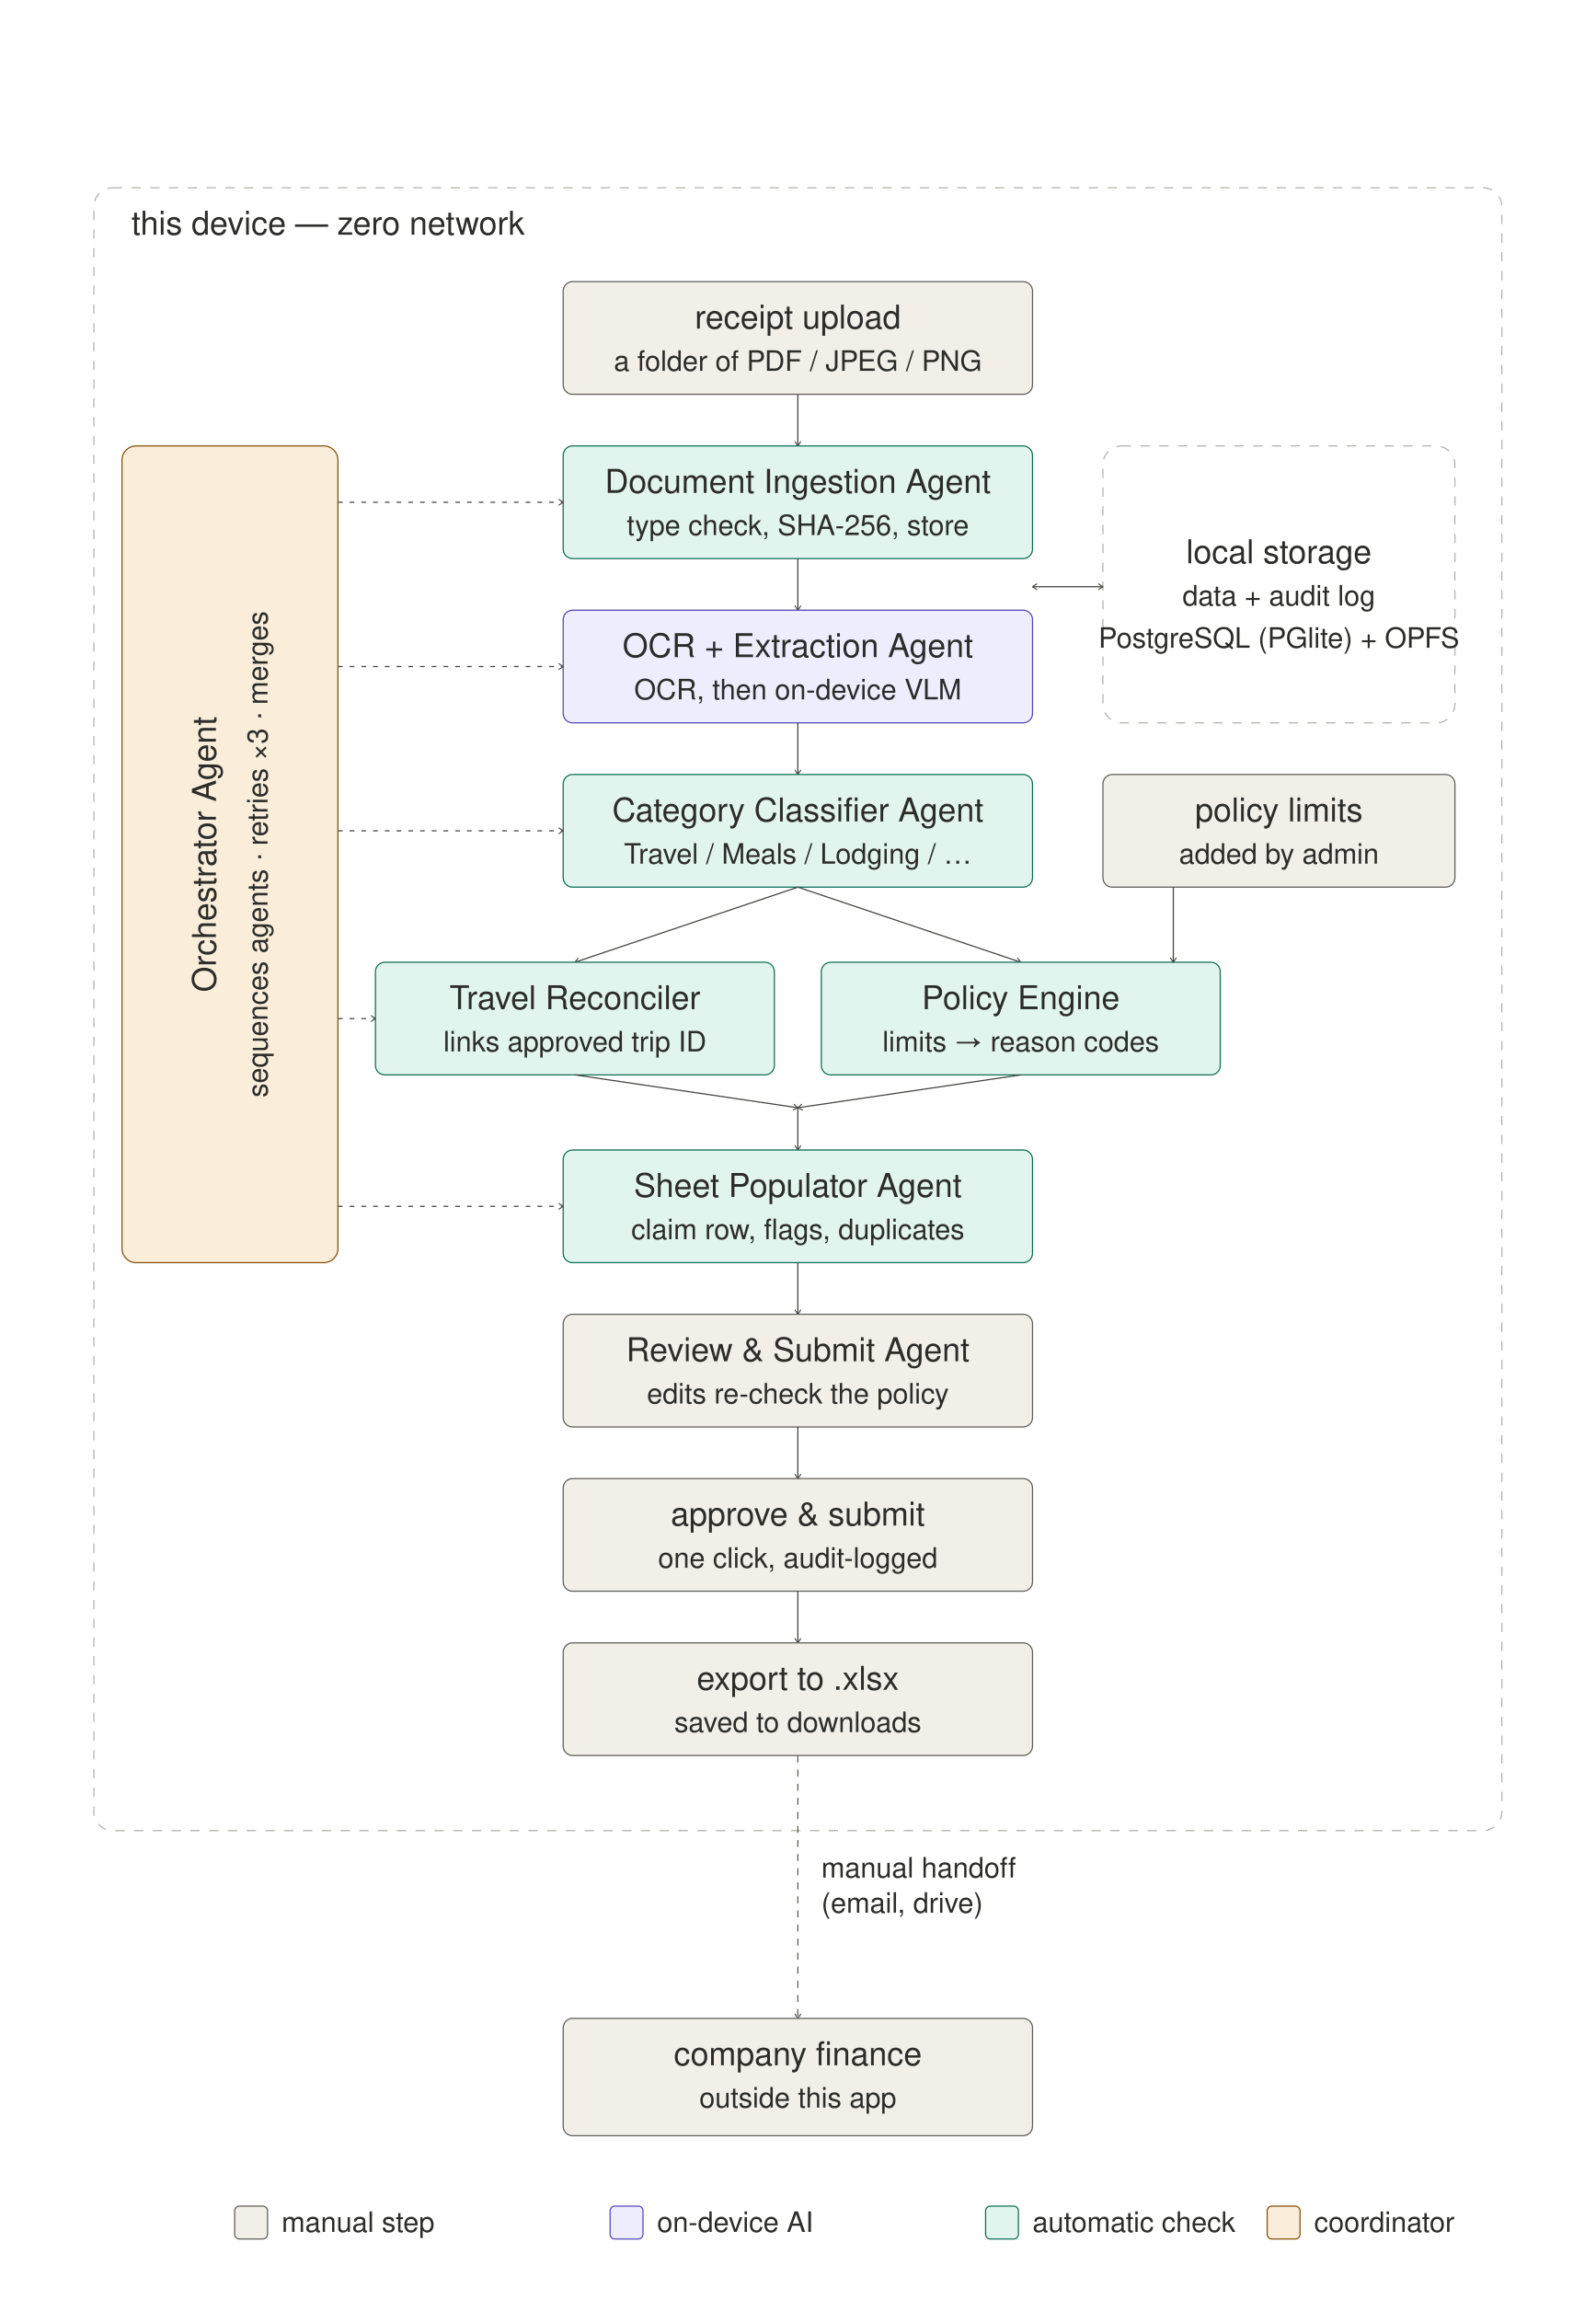
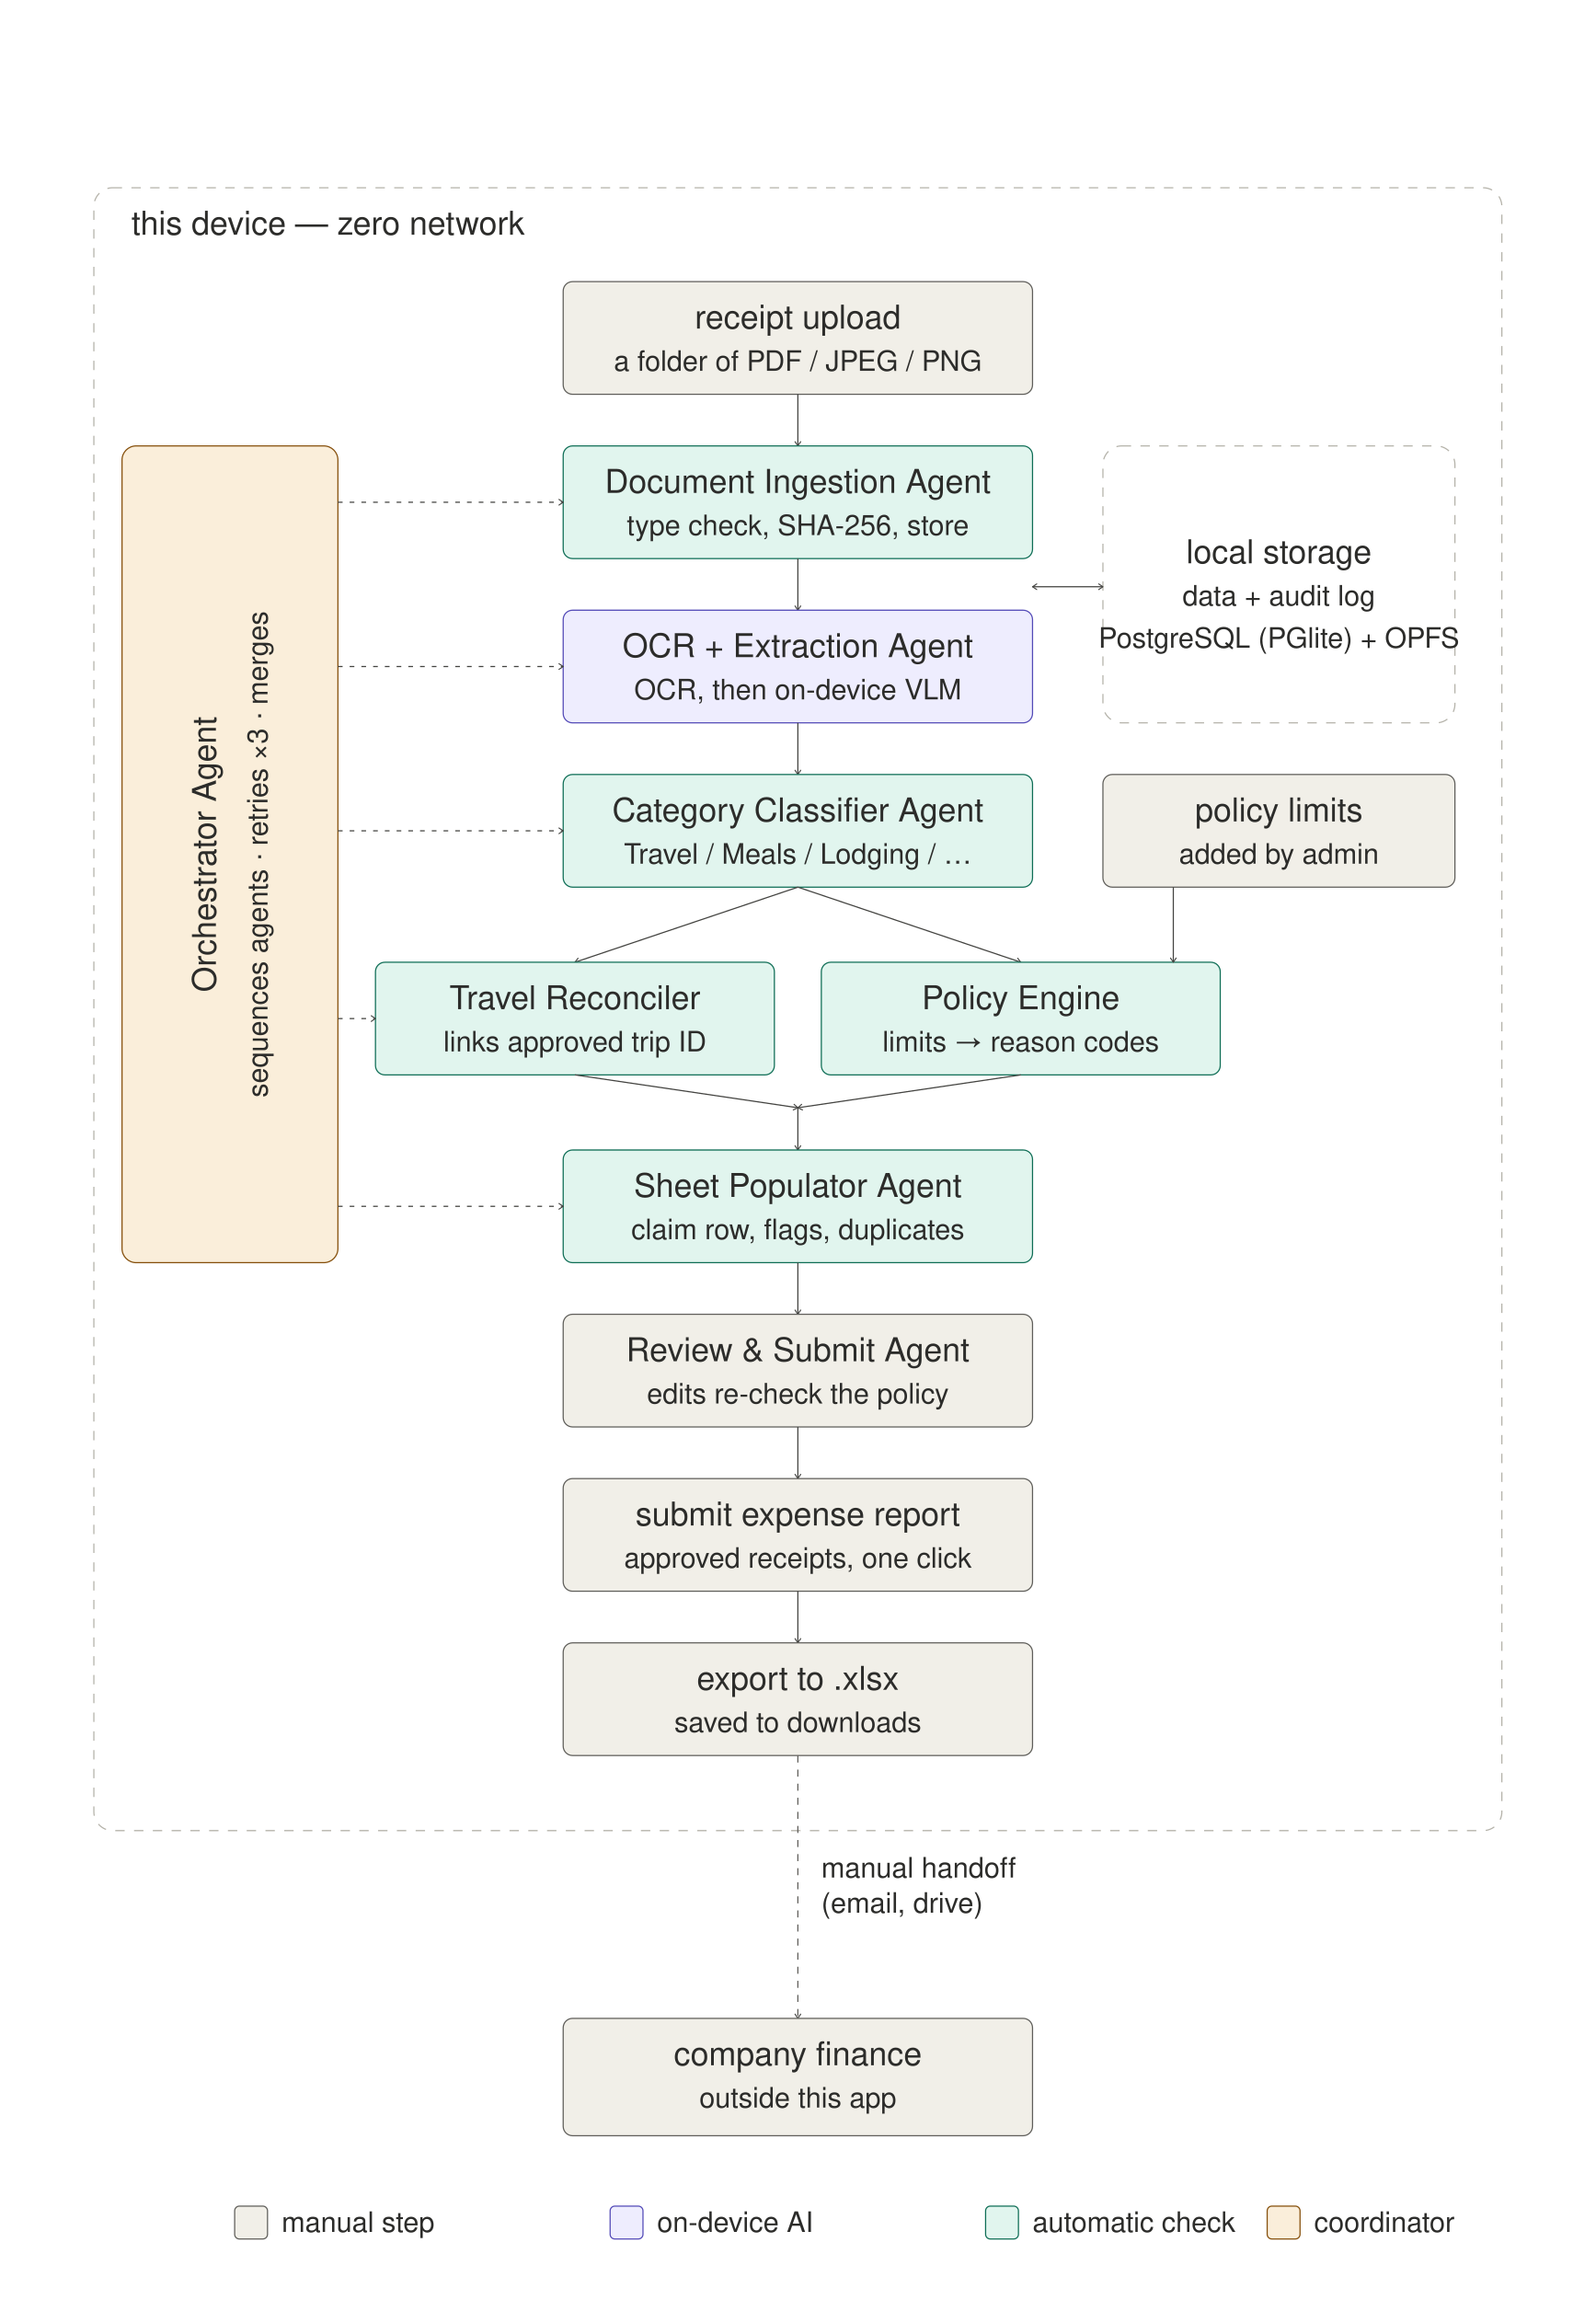
<svg xmlns="http://www.w3.org/2000/svg" width="680" height="980" viewBox="0 0 680 980" role="img">
  <defs>
    <marker id="arrow" viewBox="0 0 10 10" refX="8" refY="5" markerWidth="6" markerHeight="6" orient="auto-start-reverse">
      <path d="M2 1L8 5L2 9" fill="none" stroke="#444441" stroke-width="1.5" stroke-linecap="round" stroke-linejoin="round" />
    </marker>
  </defs>
  <style>
text { font-family: -apple-system, Segoe UI, Helvetica, Arial, sans-serif; fill: #2C2C2A; }
.th { font-size: 14px; font-weight: 500; }
.ts { font-size: 12px; }
.arr { stroke: #444441; stroke-width: 0.5; fill: none; }
.box { stroke-width: 0.5; }
.gray { fill: #F1EFE8; stroke: #5F5E5A; }
.gray text { fill: #444441; }
.purple { fill: #EEEDFE; stroke: #534AB7; }
.purple text { fill: #3C3489; }
.teal { fill: #E1F5EE; stroke: #0F6E56; }
.teal text { fill: #085041; }
.orch { fill: #FAEEDA; stroke: #854F0B; }
.orch text { fill: #633806; }
.container { fill: none; stroke: #B4B2A9; stroke-width: 0.5; stroke-dasharray: 4 4; }
</style>
  <rect class="container" x="40" y="80" width="600" height="700" rx="8" />
  <text x="56" y="100" class="th">this device — zero network</text>
  <rect class="box gray" x="240" y="120" width="200" height="48" rx="4" />
  <text x="340" y="140" text-anchor="middle" class="th">receipt upload</text>
  <text x="340" y="158" text-anchor="middle" class="ts">a folder of PDF / JPEG / PNG</text>
  <line x1="340" y1="168" x2="340" y2="190" class="arr" marker-end="url(#arrow)" />
  <rect class="box teal" x="240" y="190" width="200" height="48" rx="4" />
  <text x="340" y="210" text-anchor="middle" class="th">Document Ingestion Agent</text>
  <text x="340" y="228" text-anchor="middle" class="ts">type check, SHA-256, store</text>
  <line x1="340" y1="238" x2="340" y2="260" class="arr" marker-end="url(#arrow)" />
  <rect class="box purple" x="240" y="260" width="200" height="48" rx="4" />
  <text x="340" y="280" text-anchor="middle" class="th">OCR + Extraction Agent</text>
  <text x="340" y="298" text-anchor="middle" class="ts">OCR, then on-device VLM</text>
  <line x1="340" y1="308" x2="340" y2="330" class="arr" marker-end="url(#arrow)" />
  <rect class="box teal" x="240" y="330" width="200" height="48" rx="4" />
  <text x="340" y="350" text-anchor="middle" class="th">Category Classifier Agent</text>
  <text x="340" y="368" text-anchor="middle" class="ts">Travel / Meals / Lodging / …</text>
  <line x1="340" y1="378" x2="245" y2="410" class="arr" marker-end="url(#arrow)" />
  <line x1="340" y1="378" x2="435" y2="410" class="arr" marker-end="url(#arrow)" />
  <rect class="box teal" x="160" y="410" width="170" height="48" rx="4" />
  <text x="245" y="430" text-anchor="middle" class="th">Travel Reconciler</text>
  <text x="245" y="448" text-anchor="middle" class="ts">links approved trip ID</text>
  <rect class="box teal" x="350" y="410" width="170" height="48" rx="4" />
  <text x="435" y="430" text-anchor="middle" class="th">Policy Engine</text>
  <text x="435" y="448" text-anchor="middle" class="ts">limits → reason codes</text>
  <line x1="245" y1="458" x2="340" y2="472" class="arr" marker-end="url(#arrow)" />
  <line x1="435" y1="458" x2="340" y2="472" class="arr" marker-end="url(#arrow)" />
  <line x1="340" y1="472" x2="340" y2="490" class="arr" marker-end="url(#arrow)" />
  <rect class="box teal" x="240" y="490" width="200" height="48" rx="4" />
  <text x="340" y="510" text-anchor="middle" class="th">Sheet Populator Agent</text>
  <text x="340" y="528" text-anchor="middle" class="ts">claim row, flags, duplicates</text>
  <line x1="340" y1="538" x2="340" y2="560" class="arr" marker-end="url(#arrow)" />
  <rect class="box gray" x="240" y="560" width="200" height="48" rx="4" />
  <text x="340" y="580" text-anchor="middle" class="th">Review &amp; Submit Agent</text>
  <text x="340" y="598" text-anchor="middle" class="ts">edits re-check the policy</text>
  <line x1="340" y1="608" x2="340" y2="630" class="arr" marker-end="url(#arrow)" />
  <rect class="box gray" x="240" y="630" width="200" height="48" rx="4" />
-   <text x="340" y="650" text-anchor="middle" class="th">approve &amp; submit</text>
-   <text x="340" y="668" text-anchor="middle" class="ts">one click, audit-logged</text>
+   <text x="340" y="650" text-anchor="middle" class="th">submit expense report</text>
+   <text x="340" y="668" text-anchor="middle" class="ts">approved receipts, one click</text>
  <line x1="340" y1="678" x2="340" y2="700" class="arr" marker-end="url(#arrow)" />
  <rect class="box gray" x="240" y="700" width="200" height="48" rx="4" />
  <text x="340" y="720" text-anchor="middle" class="th">export to .xlsx</text>
  <text x="340" y="738" text-anchor="middle" class="ts">saved to downloads</text>
  <rect class="box orch" x="52" y="190" width="92" height="348" rx="6" />
  <text transform="rotate(-90 92 364)" x="92" y="364" text-anchor="middle" class="th">Orchestrator Agent</text>
  <text transform="rotate(-90 114 364)" x="114" y="364" text-anchor="middle" class="ts">sequences agents · retries ×3 · merges</text>
  <line x1="144" y1="214" x2="240" y2="214" class="arr" stroke-dasharray="2 3" marker-end="url(#arrow)" />
  <line x1="144" y1="284" x2="240" y2="284" class="arr" stroke-dasharray="2 3" marker-end="url(#arrow)" />
  <line x1="144" y1="354" x2="240" y2="354" class="arr" stroke-dasharray="2 3" marker-end="url(#arrow)" />
  <line x1="144" y1="434" x2="160" y2="434" class="arr" stroke-dasharray="2 3" marker-end="url(#arrow)" />
  <line x1="144" y1="514" x2="240" y2="514" class="arr" stroke-dasharray="2 3" marker-end="url(#arrow)" />
  <rect class="container" x="470" y="190" width="150" height="118" rx="8" />
  <text x="545" y="240" text-anchor="middle" class="th">local storage</text>
  <text x="545" y="258" text-anchor="middle" class="ts">data + audit log</text>
  <text x="545" y="276" text-anchor="middle" class="ts">PostgreSQL (PGlite) + OPFS</text>
  <line x1="440" y1="250" x2="470" y2="250" class="arr" marker-start="url(#arrow)" marker-end="url(#arrow)" />
  <rect class="box gray" x="470" y="330" width="150" height="48" rx="4" />
  <text x="545" y="350" text-anchor="middle" class="th">policy limits</text>
  <text x="545" y="368" text-anchor="middle" class="ts">added by admin</text>
  <line x1="500" y1="378" x2="500" y2="410" class="arr" marker-end="url(#arrow)" />
  <line x1="340" y1="748" x2="340" y2="860" stroke="#5F5E5A" stroke-width="0.5" stroke-dasharray="3 3" marker-end="url(#arrow)" />
  <text x="350" y="800" class="ts">manual handoff</text>
  <text x="350" y="815" class="ts">(email, drive)</text>
  <rect class="box gray" x="240" y="860" width="200" height="50" rx="4" />
  <text x="340" y="880" text-anchor="middle" class="th">company finance</text>
  <text x="340" y="898" text-anchor="middle" class="ts">outside this app</text>
  <rect x="100" y="940" width="14" height="14" rx="2" class="box gray" />
  <text x="120" y="951" class="ts">manual step</text>
  <rect x="260" y="940" width="14" height="14" rx="2" class="box purple" />
  <text x="280" y="951" class="ts">on-device AI</text>
  <rect x="420" y="940" width="14" height="14" rx="2" class="box teal" />
  <text x="440" y="951" class="ts">automatic check</text>
  <rect x="540" y="940" width="14" height="14" rx="2" class="box orch" />
  <text x="560" y="951" class="ts">coordinator</text>
</svg>
